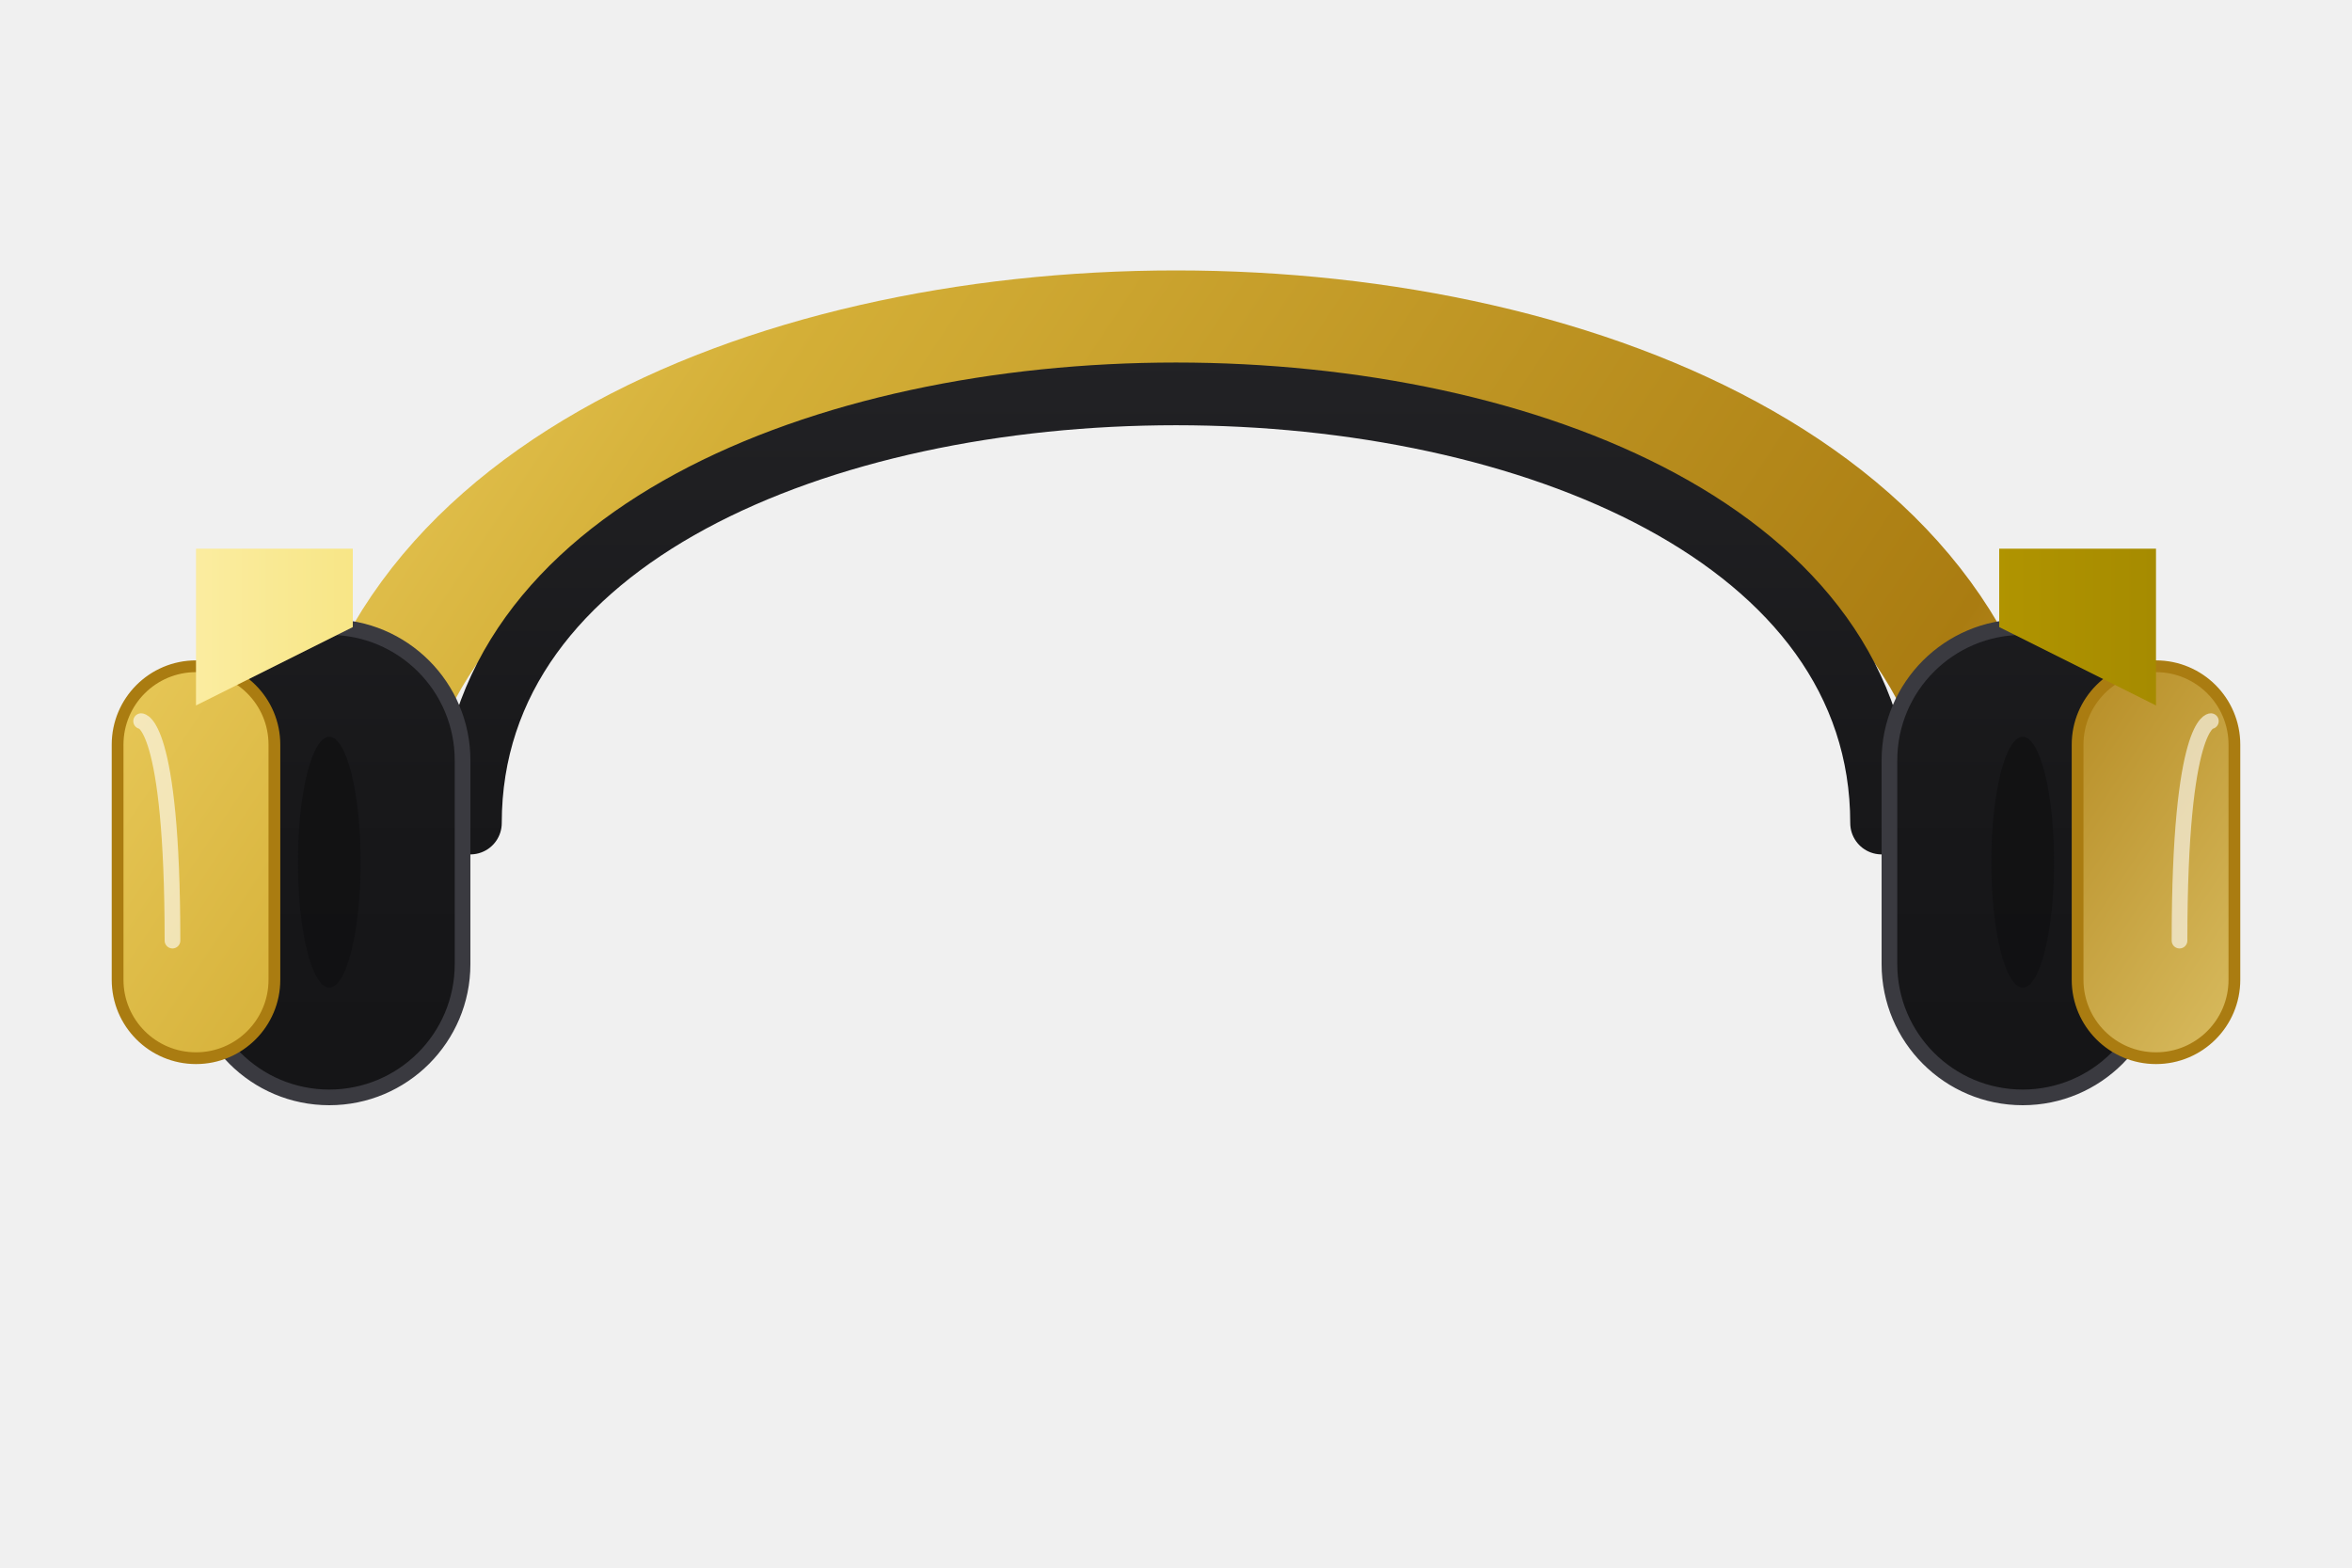
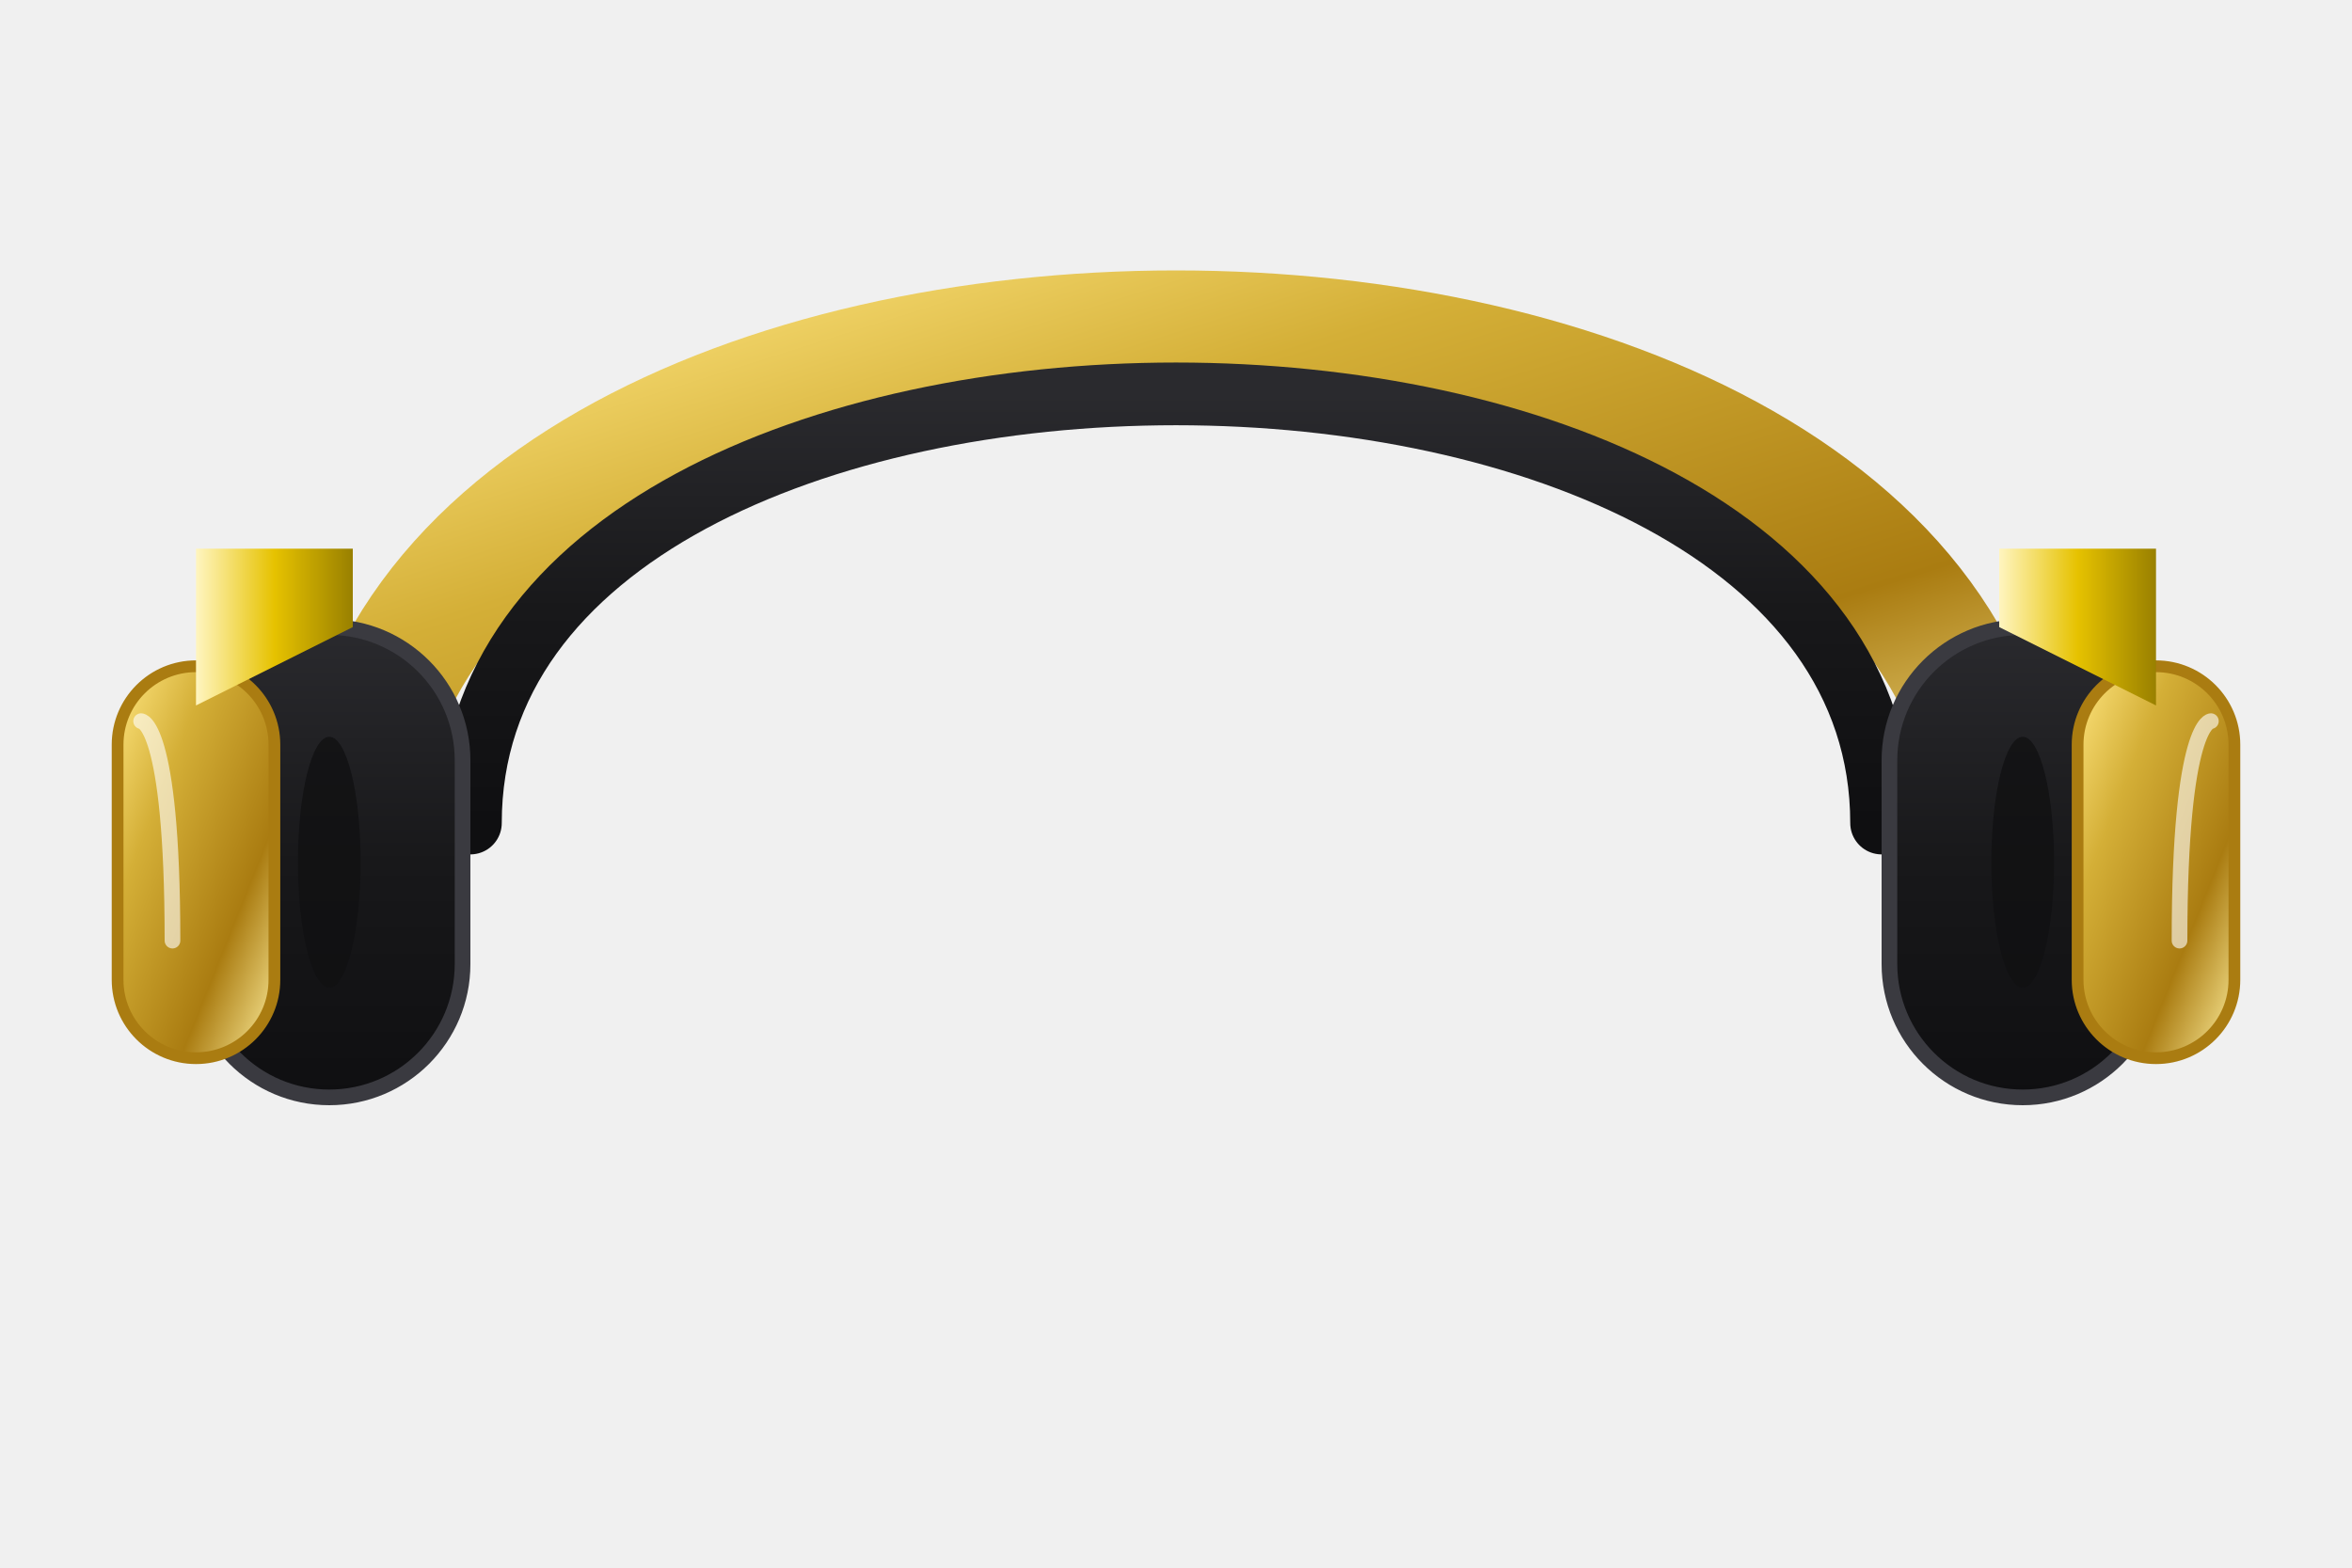
<svg xmlns="http://www.w3.org/2000/svg" viewBox="0 0 300 200">
  <defs>
-     <linearGradient id="goldMetallic" x1="0" y1="0" x2="300" y2="200" gradientUnits="userSpaceOnUse">
+     <linearGradient id="goldMetallic" x1="0%" y1="0%" x2="100%" y2="100%">
      <stop offset="0%" stop-color="#FFE680" />
      <stop offset="30%" stop-color="#D4AF37" />
      <stop offset="70%" stop-color="#AA7C11" />
      <stop offset="100%" stop-color="#FFF0A0" />
    </linearGradient>
-     <linearGradient id="darkLeather" x1="0" y1="0" x2="0" y2="200" gradientUnits="userSpaceOnUse">
+     <linearGradient id="darkLeather" x1="0%" y1="0%" x2="0%" y2="100%">
      <stop offset="0%" stop-color="#2A2A2E" />
      <stop offset="50%" stop-color="#18181A" />
      <stop offset="100%" stop-color="#0F0F11" />
    </linearGradient>
-     <linearGradient id="brassAccent" x1="0" y1="0" x2="300" y2="0" gradientUnits="userSpaceOnUse">
+     <linearGradient id="brassAccent" x1="0%" y1="0%" x2="100%" y2="0%">
      <stop offset="0%" stop-color="#FFF5C0" />
      <stop offset="50%" stop-color="#E6C200" />
      <stop offset="100%" stop-color="#998000" />
    </linearGradient>
  </defs>
  <g data-layer="BACK">
    <path d="M 45 110 C 45 20, 255 20, 255 110" fill="none" stroke="url(#goldMetallic)" stroke-width="16" stroke-linecap="round" />
    <path d="M 60 105 C 60 32, 240 32, 240 105" fill="none" stroke="url(#darkLeather)" stroke-width="8" stroke-linecap="round" />
  </g>
  <g data-layer="FRONT">
    <rect x="25" y="80" width="34" height="60" rx="17" ry="17" fill="url(#darkLeather)" stroke="#3A3A40" stroke-width="2" />
    <rect x="15" y="85" width="20" height="50" rx="10" ry="10" fill="url(#goldMetallic)" stroke="#AA7C11" stroke-width="1.5" />
    <path d="M 25 90 L 25 70 L 45 70 L 45 80" fill="url(#brassAccent)" />
    <ellipse cx="42" cy="110" rx="4" ry="16" fill="#101012" opacity="0.8" />
    <path d="M 18 92 C 18 92, 22 92, 22 120" fill="none" stroke="#FFFFFF" stroke-width="2" stroke-linecap="round" opacity="0.6" />
    <rect x="241" y="80" width="34" height="60" rx="17" ry="17" fill="url(#darkLeather)" stroke="#3A3A40" stroke-width="2" />
    <rect x="265" y="85" width="20" height="50" rx="10" ry="10" fill="url(#goldMetallic)" stroke="#AA7C11" stroke-width="1.5" />
    <path d="M 275 90 L 275 70 L 255 70 L 255 80" fill="url(#brassAccent)" />
    <ellipse cx="258" cy="110" rx="4" ry="16" fill="#101012" opacity="0.8" />
    <path d="M 282 92 C 282 92, 278 92, 278 120" fill="none" stroke="#FFFFFF" stroke-width="2" stroke-linecap="round" opacity="0.6" />
  </g>
</svg>
